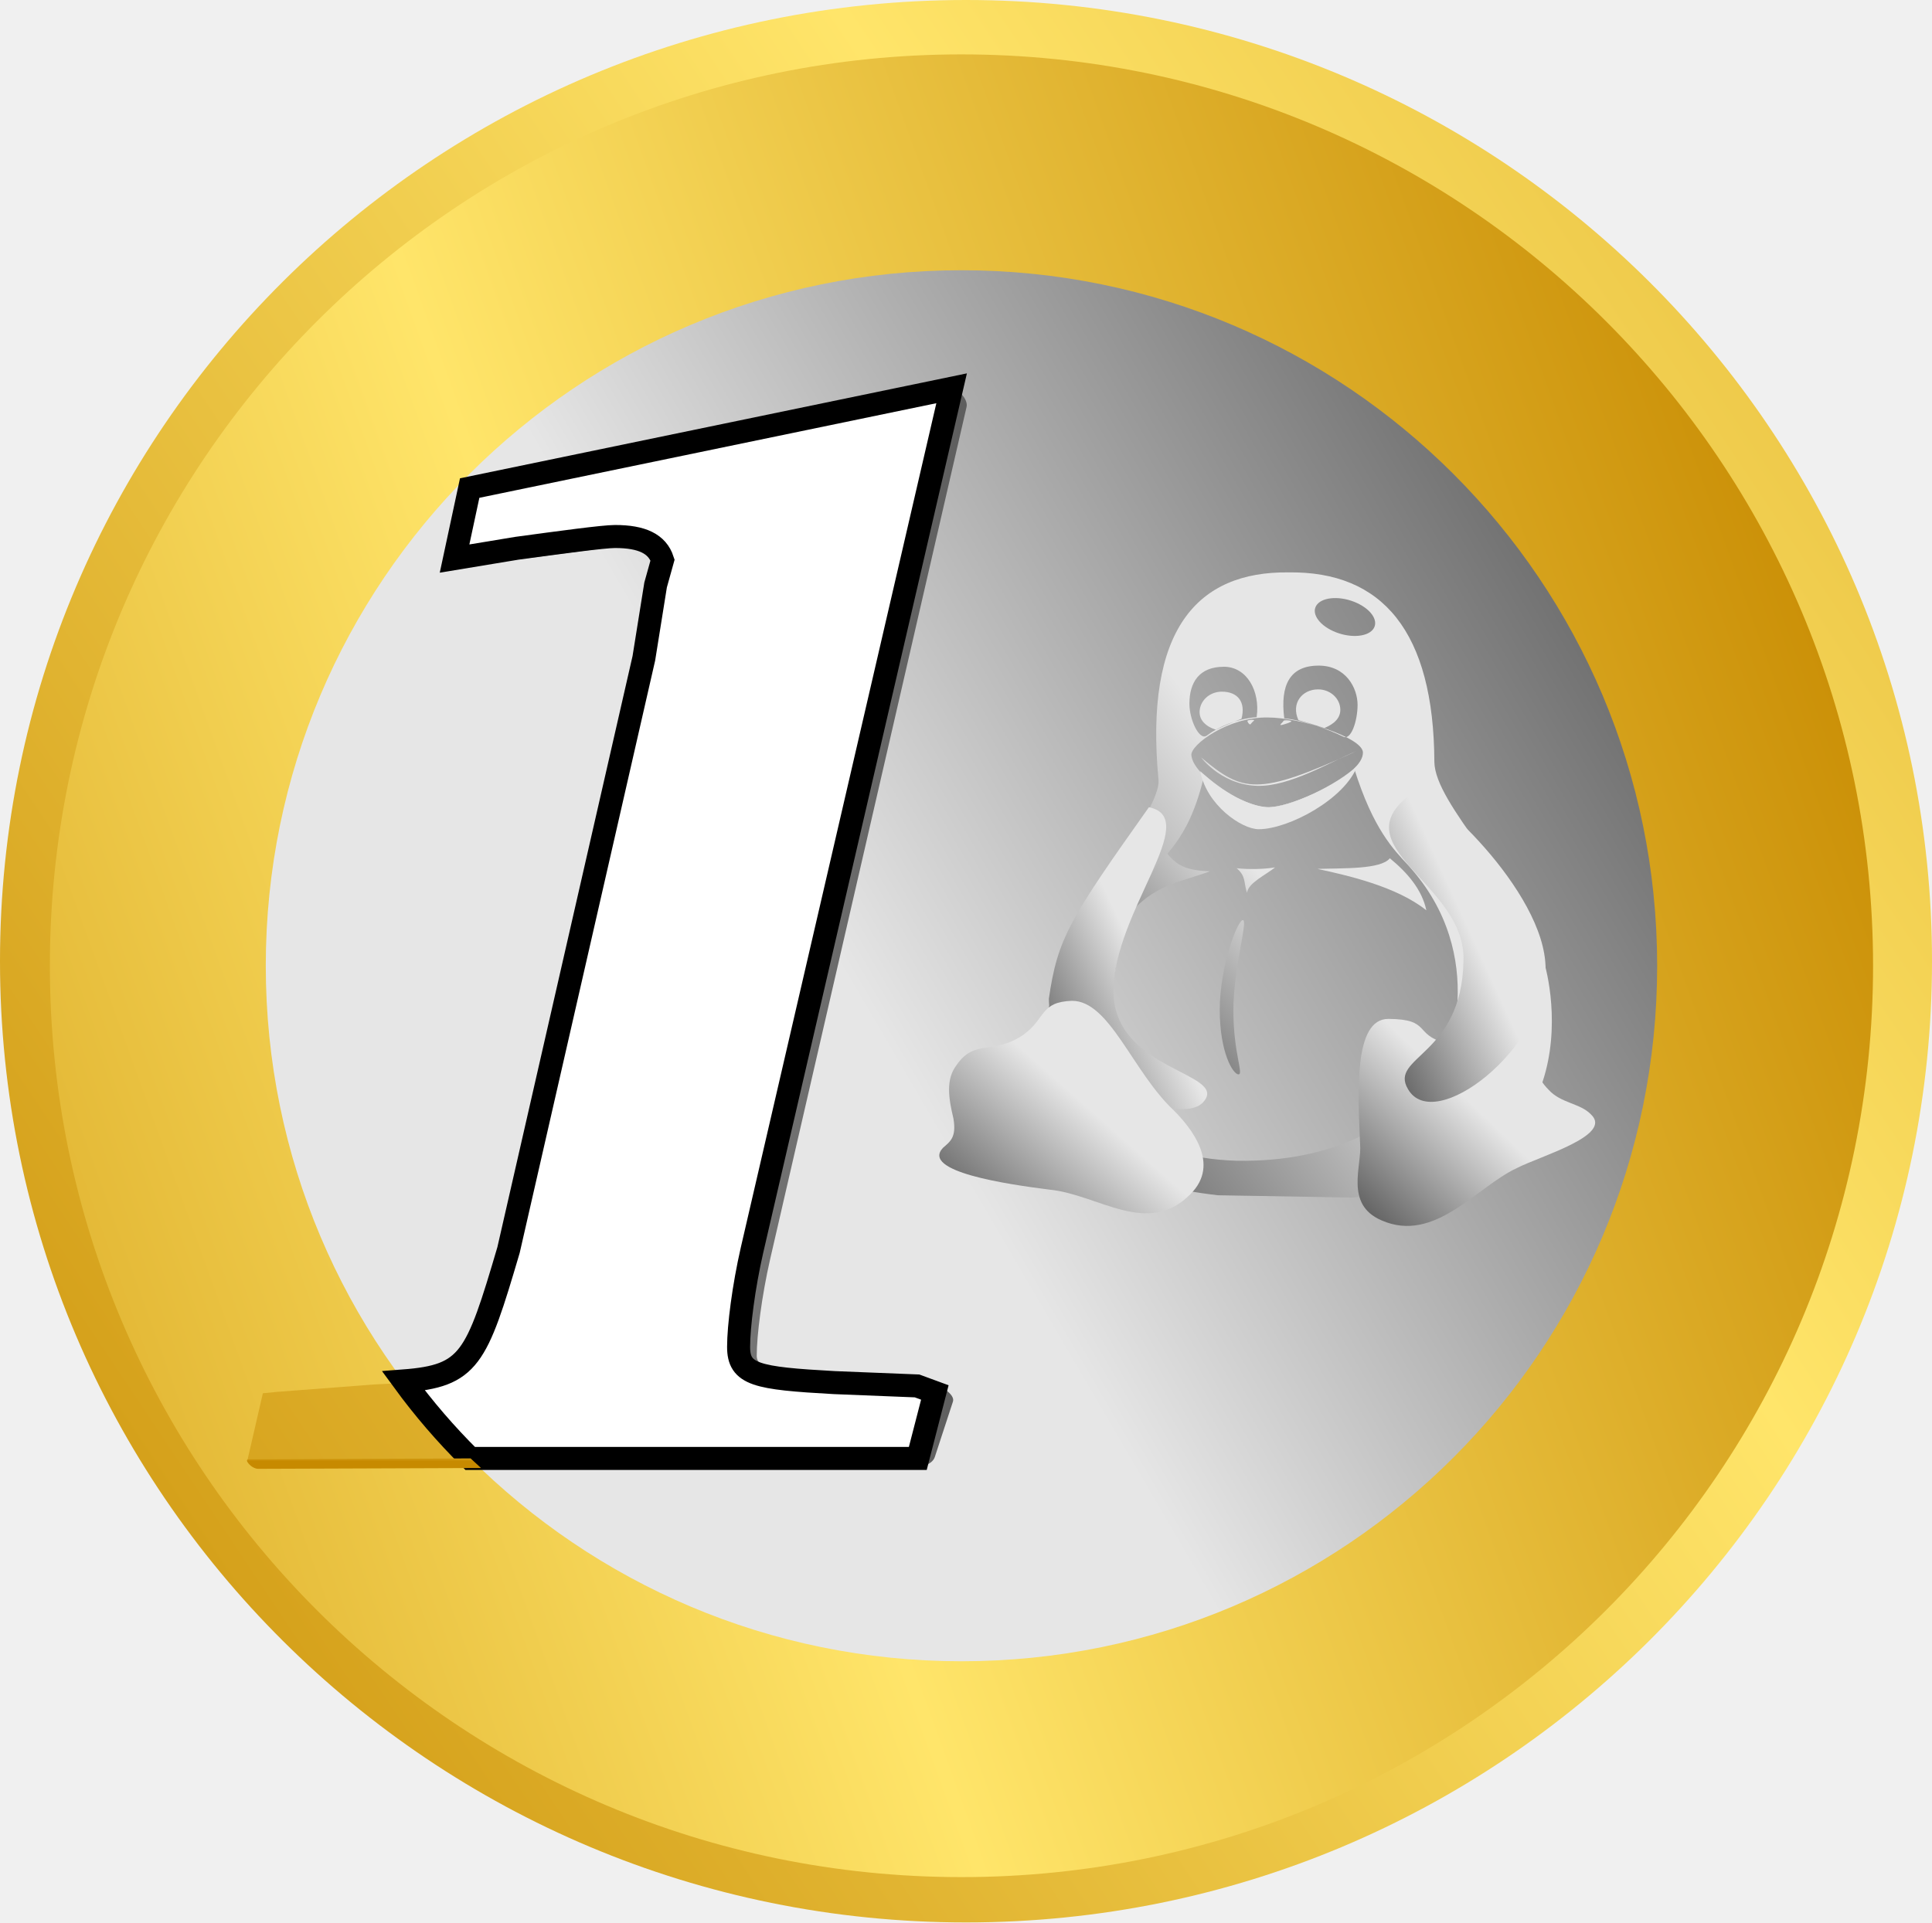
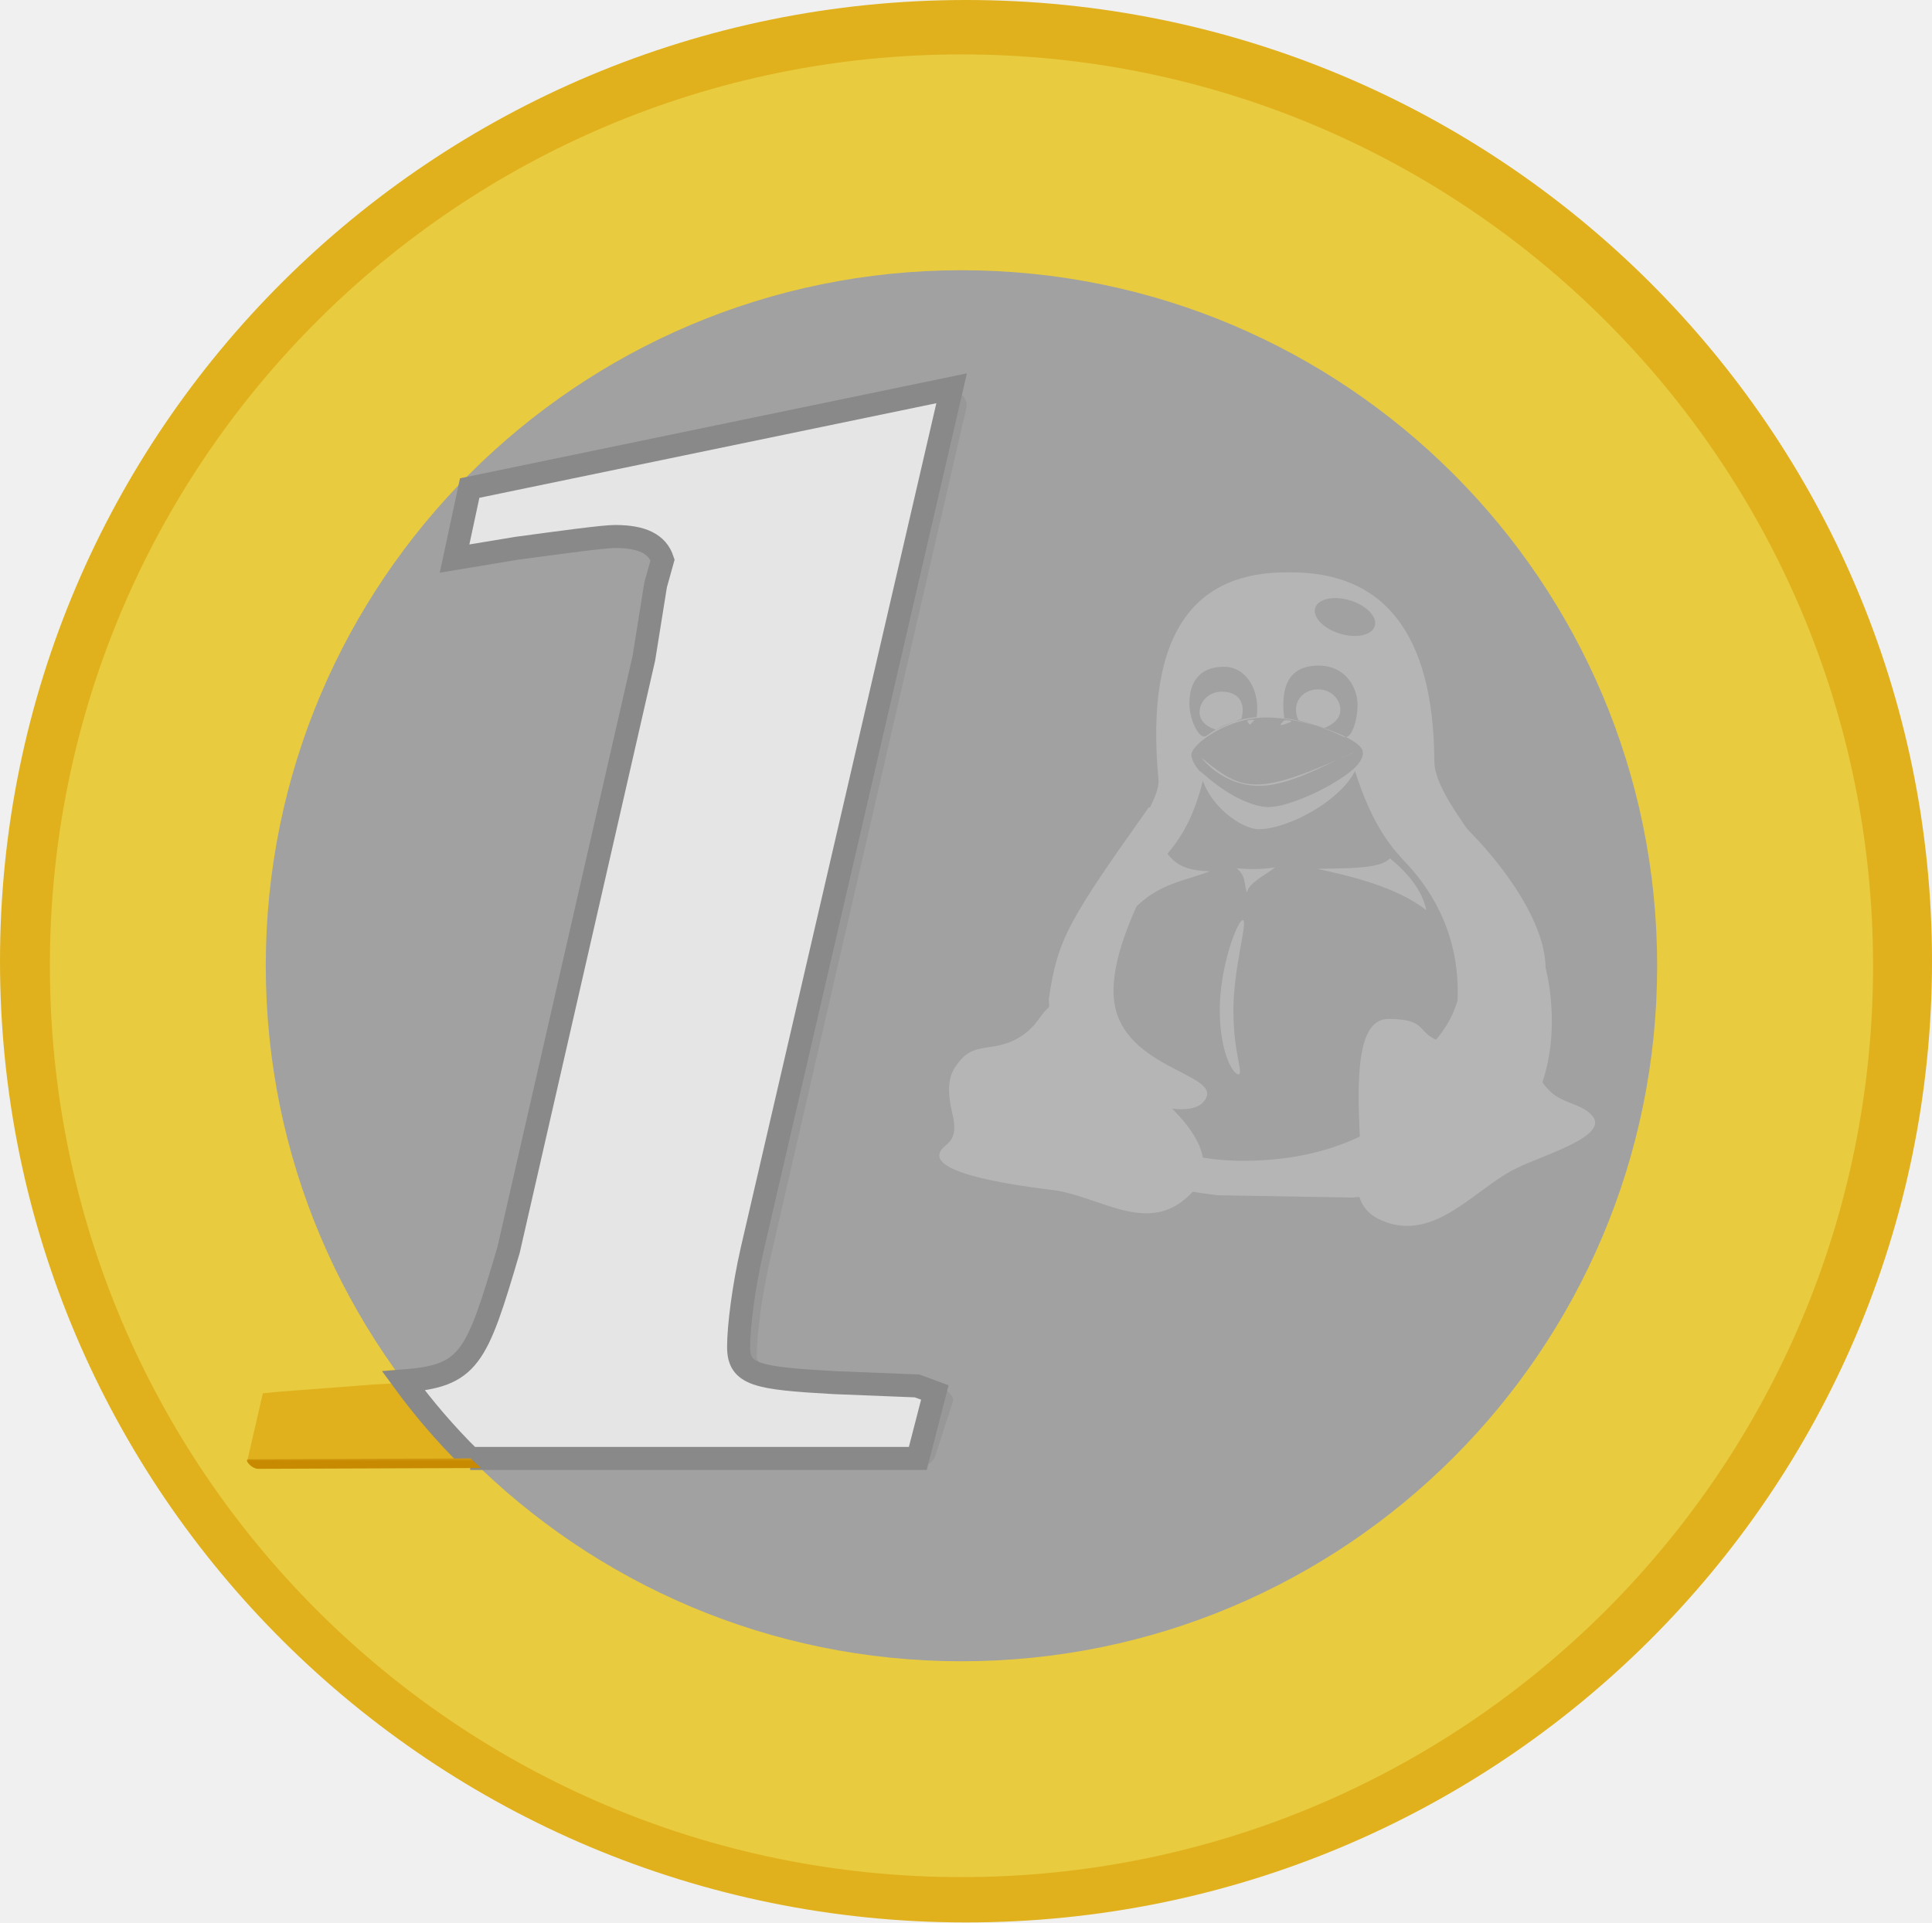
<svg xmlns="http://www.w3.org/2000/svg" xmlns:xlink="http://www.w3.org/1999/xlink" id="svg699" width="503.347" height="500.985" xml:space="preserve" version="1.0">
  <defs id="defs701">
    <linearGradient id="linearGradient651">
      <stop style="stop-color:#c78a00;stop-opacity:1;" offset="0" id="stop652" />
      <stop style="stop-color:#ffe56a;stop-opacity:1;" offset="1" id="stop653" />
    </linearGradient>
-     <linearGradient id="linearGradient834">
-       <stop style="stop-color:#191919;stop-opacity:1;" offset="0" id="stop835" />
-       <stop style="stop-color:#e6e6e6;stop-opacity:1;" offset="1" id="stop836" />
-     </linearGradient>
-     <linearGradient xlink:href="#linearGradient834" id="linearGradient837" x1="-0.508" y1="0.914" x2="0.285" y2="0.195" />
-     <linearGradient xlink:href="#linearGradient834" id="linearGradient838" x1="-0.652" y1="0.852" x2="0.848" y2="0.523" spreadMethod="pad" />
-     <linearGradient xlink:href="#linearGradient651" id="linearGradient952" x1="0.93" y1="0.055" x2="0.258" y2="0.297" spreadMethod="reflect" />
-     <linearGradient xlink:href="#linearGradient834" id="linearGradient958" x1="1.336" y1="0.055" x2="0.453" y2="0.57" />
-     <linearGradient xlink:href="#linearGradient651" id="linearGradient688" x1="-0.1" y1="0.937" x2="0.7" y2="0.406" spreadMethod="reflect" gradientTransform="scale(1.000001,0.999999)" />
-     <linearGradient xlink:href="#linearGradient834" id="linearGradient690" x1="2.136" y1="0.437" x2="-1.273" y2="0.422" spreadMethod="pad" />
-     <linearGradient xlink:href="#linearGradient651" id="linearGradient693" x1="0.536" y1="0.286" x2="0.532" y2="-1.286" gradientTransform="translate(-2.865447e-7,-6.306309e-6)" />
-     <linearGradient xlink:href="#linearGradient651" id="linearGradient2200" gradientTransform="scale(1.002355,0.9976509)" spreadMethod="reflect" x1="101.809" y1="739.473" x2="503.54" y2="472.699" gradientUnits="userSpaceOnUse" />
-     <linearGradient xlink:href="#linearGradient651" id="linearGradient2202" spreadMethod="reflect" x1="606.977" y1="308.213" x2="287.837" y2="423.252" gradientUnits="userSpaceOnUse" />
-     <linearGradient xlink:href="#linearGradient834" id="linearGradient2204" x1="617.676" y1="76.382" x2="269.767" y2="279.585" gradientTransform="scale(1.025755,0.9748914)" gradientUnits="userSpaceOnUse" />
-     <linearGradient xlink:href="#linearGradient834" id="linearGradient2206" spreadMethod="pad" x1="793.342" y1="352.443" x2="107.851" y2="349.301" gradientTransform="scale(0.7156919,1.397249)" gradientUnits="userSpaceOnUse" />
-     <linearGradient xlink:href="#linearGradient834" id="linearGradient2208" x1="286.067" y1="307.054" x2="461.85" y2="147.59" gradientTransform="scale(0.9767462,1.023807)" gradientUnits="userSpaceOnUse" />
-     <linearGradient xlink:href="#linearGradient834" id="linearGradient2210" x1="382.073" y1="269.313" x2="533.91" y2="131.573" gradientTransform="scale(0.8819901,1.1338)" gradientUnits="userSpaceOnUse" />
-     <linearGradient xlink:href="#linearGradient834" id="linearGradient2212" x1="572.364" y1="204.567" x2="631.662" y2="150.774" gradientTransform="scale(0.935494,1.068954)" gradientUnits="userSpaceOnUse" />
-     <linearGradient xlink:href="#linearGradient834" id="linearGradient2214" x1="763.868" y1="158.541" x2="806.985" y2="119.428" gradientTransform="scale(0.6957958,1.437203)" gradientUnits="userSpaceOnUse" />
-     <linearGradient xlink:href="#linearGradient834" id="linearGradient2216" x1="266.824" y1="418.967" x2="342.593" y2="350.232" gradientTransform="scale(1.640356,0.6096237)" gradientUnits="userSpaceOnUse" />
-     <linearGradient xlink:href="#linearGradient834" id="linearGradient2218" x1="578.599" y1="267.881" x2="622.333" y2="228.207" gradientTransform="scale(1.029559,0.9712894)" gradientUnits="userSpaceOnUse" />
-     <linearGradient xlink:href="#linearGradient834" id="linearGradient2220" x1="459.526" y1="275.189" x2="506.249" y2="232.803" gradientTransform="scale(1.071609,0.9331764)" gradientUnits="userSpaceOnUse" />
-     <linearGradient xlink:href="#linearGradient834" id="linearGradient2222" x1="898.972" y1="153.952" x2="942.473" y2="114.49" gradientTransform="scale(0.6819639,1.466353)" gradientUnits="userSpaceOnUse" />
    <linearGradient xlink:href="#linearGradient651" id="linearGradient2226" gradientTransform="scale(4.739935,0.2109733)" x1="52.619" y1="3075.726" x2="52.572" y2="3055.511" gradientUnits="userSpaceOnUse" />
  </defs>
  <g id="g2184" transform="translate(-152.3835,-268.0627)">
-     <path id="path687" d="M 655.731,518.555 C 655.731,656.898 543.053,769.048 404.057,769.048 C 265.062,769.048 152.383,656.898 152.383,518.555 C 152.383,380.212 265.062,268.063 404.057,268.063 C 543.053,268.063 655.731,380.212 655.731,518.555 z M 396.999,636.058 L 396.999,636.058 z " style="font-size:48px;font-style:italic;font-weight:bold;fill:url(#linearGradient2200);fill-opacity:1;stroke-width:1;font-family:Luxi Serif" />
-     <path id="path665" d="M 640.376,519.736 C 640.376,650.904 534.044,757.236 402.876,757.236 C 271.709,757.236 165.376,650.904 165.376,519.736 C 165.376,388.569 271.709,282.237 402.876,282.237 C 534.044,282.237 640.376,388.569 640.376,519.736 z M 216.903,648.359 L 391.809,648.359 L 396.215,631.144 L 369.34,629.231 C 349.074,628.084 345.109,626.554 345.109,619.285 C 345.109,613.93 346.43,603.601 348.633,594.038 L 400.62,369.486 L 275.058,395.498 L 271.093,413.861 L 287.394,411.183 C 298.408,409.653 309.863,408.122 312.947,408.122 C 319.996,408.122 323.961,410.035 325.283,414.243 L 323.521,420.746 L 320.437,439.873 L 285.191,594.038 C 275.499,626.936 274.618,627.701 249.946,628.849 L 224.833,630.762 L 220.868,631.144 L 216.903,648.359 z " style="font-size:48px;font-style:italic;font-weight:bold;fill:url(#linearGradient2202);fill-opacity:1;stroke-width:1;font-family:Luxi Serif" />
-     <path transform="matrix(0.896743,0,0,0.94353,137.7416,288.0517)" d="m 497.784,245.551 c 0,106.093 -90.492,192.098 -202.12,192.098 -111.628,0 -202.12,-86.005 -202.12,-192.098 0,-106.093 90.492,-192.098 202.12,-192.098 111.628,0 202.12,86.005 202.12,192.098 z" id="path654" style="fill:url(#linearGradient2204);fill-opacity:1;fill-rule:evenodd;stroke:none;stroke-width:1pt;stroke-linecap:butt;stroke-linejoin:miter;stroke-opacity:1" />
-     <path id="path689" d="M 277.512,650.487 L 389.961,650.487 C 392.153,650.487 395.256,649.824 395.938,647.74 L 400.662,633.3 C 401.289,631.383 397.003,628.81 394.992,628.66 L 371.888,626.932 C 355.374,626.439 349.537,624.877 349.537,621.425 C 349.537,616.05 350.85,605.737 353.037,596.175 L 404.202,374.118 C 404.671,372.083 401.924,369.127 399.885,369.579 L 279.057,396.36 L 271.242,413.064 C 270.567,414.506 273.955,415.332 275.537,415.152 L 291.787,413.3 C 302.85,411.8 314.287,410.237 317.35,410.237 C 324.412,410.237 328.35,412.175 329.725,416.362 L 327.912,422.862 L 324.85,441.987 L 289.6,596.175 C 281.225,624.612 277.533,629.405 260.346,630.717 C 265.596,637.905 271.199,644.237 277.512,650.487 z " style="font-size:48px;font-style:italic;font-weight:bold;fill:url(#linearGradient2206);stroke-width:1;font-family:Luxi Serif" />
-     <g style="font-size:12px;fill:url(#linearGradient2208)" transform="matrix(0.788523,0,0,0.749812,90.02661,337.1856)" id="g944">
-       <path id="path943" d="M 489.278,157.631 C 486.772,158.647 483.694,159.962 480.892,161.423 C 479.342,161.006 475.428,159.274 475.428,155.334 C 475.428,151.395 478.715,148.201 482.771,148.201 C 488.079,148.201 490.74,151.812 489.278,157.631 z M 521.931,154.542 C 521.931,158.481 518.018,160.213 516.677,160.839 C 513.039,159.587 510.169,158.69 508.081,158.091 C 505.576,152.273 509.281,147.409 514.589,147.409 C 518.644,147.409 521.931,150.602 521.931,154.542 z M 554.013,282.146 C 539.72,299.092 519.796,311.767 487.723,311.237 C 455.033,310.137 444.734,294.834 446.429,254.597 C 447.438,237.48 453.055,223.221 459.411,212.543 C 462.707,204.534 471.547,201.745 476.988,177.151 C 485.615,185.484 494.435,188.327 497.947,188.368 C 504.63,188.5 521.127,180.749 526.521,174.944 C 532.803,196.121 539.725,203.287 544.25,208.414 C 571.813,240.208 557.189,277.697 554.013,282.146 z M 494.287,157.059 C 487.712,157.64 481.731,160.345 477.727,163.528 C 475.279,165.209 472.064,157.889 472.064,152.412 C 472.064,145.021 475.264,139.546 483.471,139.546 C 490.999,139.546 495.515,147.939 494.287,157.059 z M 503.398,157.455 C 509.771,158.148 517.888,161.271 522.762,163.773 C 525.476,165.454 527.628,158.285 527.628,152.808 C 527.628,147.002 523.859,139.149 514.76,139.149 C 505.191,139.149 502.037,145.957 503.398,157.455 z M 504.72,106.748 C 474.713,106.428 457.109,126.495 461.861,178.93 C 463.584,198.238 361.052,308.565 481.469,323.227 L 525.574,324.02 C 606.83,319.264 591.702,249.105 588.899,241.103 C 580.632,213.48 553.195,187.453 553.002,172.625 C 552.814,127.353 535.865,106.275 504.72,106.748 z M 529.396,169.245 C 529.752,177.204 506.421,188.58 497.523,188.58 C 490.247,188.58 473.23,177.623 472.71,170.241 C 472.432,166.698 484.829,156.897 498.072,157.178 C 508.645,157.178 529.106,164.066 529.396,169.245 z M 505.632,158.671 C 504.892,159.112 502.511,159.884 502.269,159.814 C 501.759,159.707 502.936,158.889 503.134,158.385 C 503.312,157.911 506.372,158.23 505.632,158.671 z M 491.241,158.337 C 491.235,158.771 491.757,159.586 492.191,159.593 C 492.588,159.069 492.982,158.646 493.427,158.221 C 493.885,157.829 491.248,157.996 491.241,158.337 z M 475.86,171.008 C 475.197,169.892 481.804,180.511 494.418,180.924 C 505.206,181.305 518.872,172.425 527.163,168.921 C 494.235,184.859 489.641,183.049 475.86,171.008 z M 532.981,126.165 C 531.325,129.091 525.723,129.714 520.467,127.557 C 515.212,125.399 512.294,121.278 513.95,118.351 C 515.606,115.425 521.208,114.802 526.464,116.96 C 531.719,119.117 534.637,123.239 532.981,126.165 z " style="font-size:12px;fill:url(#linearGradient2210);fill-rule:evenodd" />
-       <path transform="matrix(1.381431,0,0,1.342002,-335.1481,-21.47379)" id="path871" d="M 594.852,209.012 C 594.852,220.102 597.374,225.548 596.069,225.548 C 594.765,225.548 591.589,219.893 591.589,208.803 C 591.589,197.713 595.809,185.597 597.113,185.597 C 598.418,185.597 594.852,197.922 594.852,209.012 z M 632.27,169.58 C 636.446,173.297 639.96,177.675 641.004,183.062 C 633.845,176.84 621.884,173.959 614.934,172.33 C 621.049,172.121 630.123,172.503 632.27,169.58 z M 595.628,172.159 C 597.912,174.279 597.273,175.773 598.095,178.519 C 598.455,175.911 602.573,173.929 604.812,171.948 C 601.959,172.436 598.48,172.506 595.628,172.159 z M 578.985,168.302 C 576.673,170.958 573.79,175.239 570.989,182.792 C 576.895,176.152 582.689,175.629 589.221,172.957 C 583.315,172.748 581.132,171.225 578.985,168.302 z M 624.536,145.545 C 621.584,154.254 608.006,162.059 600.918,162.059 C 596.783,162.059 588.403,155.741 586.926,147.032 C 592.431,152.456 598.446,156.175 603.083,156.36 C 608.211,156.488 619.777,150.57 624.536,145.545 z " style="font-size:12px;fill:url(#linearGradient2212);fill-rule:evenodd" />
-       <path transform="matrix(1.381431,0,0,1.342002,-335.1483,-21.47379)" id="path758" d="M 566.178,204.005 C 566.178,224.598 593.484,225.005 587.808,232.522 C 582.64,239.91 550.72,226.535 550.72,205.942 C 552.808,190.359 555.566,185.505 574.645,156.366 C 587.54,159.197 566.178,183.411 566.178,204.005 z " style="font-size:12px;fill:url(#linearGradient2214);fill-rule:evenodd" />
-       <g style="font-size:12px;fill:url(#linearGradient2216)" transform="matrix(1.381431,0,0,1.342002,-325.2191,-15.60249)" id="g1065">
-         <path transform="translate(-7.1875,-4.375031)" id="path842" d="M 662.602,249.841 C 652.956,254.72 643.024,269.404 630.293,263.362 C 621.353,259.215 625.663,249.164 625.156,243.531 C 624.668,230.55 623.507,211.131 631.947,211.184 C 642.155,211.246 638.026,215.255 645.42,217.344 C 653.505,219.306 658.739,209.047 664.847,213.609 C 669.479,219.944 664.622,223.322 670.205,229.491 C 673.168,233.06 677.751,232.984 680.354,235.897 C 685.774,241.348 668.32,246.654 662.602,249.841 z " style="font-size:12px;fill:url(#linearGradient2218);fill-rule:evenodd" />
-         <path transform="translate(-7.1875,-4.375031)" id="path843" d="M 550.891,255.401 C 562.595,256.653 574.367,267.804 584.603,256.54 C 591.832,248.725 584.743,239.391 580.515,234.79 C 570.734,224.827 565.241,206.427 556.223,206.499 C 548.588,206.809 550.063,210.982 544.701,215.234 C 537.495,220.649 532.989,216.239 528.639,223.151 C 525.987,226.895 526.759,231.779 527.886,236.951 C 528.678,241.871 527.098,242.949 525.416,244.55 C 519.933,250.733 540.853,254.032 550.891,255.401 z " style="font-size:12px;fill:url(#linearGradient2220);fill-rule:evenodd" />
+     <path id="path687" d="m 655.731,518.555 c 0,138.343 -112.677,250.493 -251.673,250.493 -138.995,0 -251.674,-112.149 -251.674,-250.493 0,-138.343 112.678,-250.492 251.674,-250.492 138.996,0 251.673,112.149 251.673,250.492 z m -258.732,117.502 z" style="font-style:italic;font-weight:bold;font-size:48px;font-family:'Luxi Serif';fill:#e0b11c;fill-opacity:1;stroke-width:1" />
+     <path id="path665" d="M 640.376,519.736 C 640.376,650.904 534.044,757.236 402.876,757.236 C 271.709,757.236 165.376,650.904 165.376,519.736 C 165.376,388.569 271.709,282.237 402.876,282.237 C 534.044,282.237 640.376,388.569 640.376,519.736 z M 216.903,648.359 L 391.809,648.359 L 396.215,631.144 L 369.34,629.231 C 349.074,628.084 345.109,626.554 345.109,619.285 C 345.109,613.93 346.43,603.601 348.633,594.038 L 400.62,369.486 L 275.058,395.498 L 271.093,413.861 L 287.394,411.183 C 298.408,409.653 309.863,408.122 312.947,408.122 C 319.996,408.122 323.961,410.035 325.283,414.243 L 323.521,420.746 L 320.437,439.873 L 285.191,594.038 C 275.499,626.936 274.618,627.701 249.946,628.849 L 224.833,630.762 L 220.868,631.144 L 216.903,648.359 z " style="font-size:48px;font-style:italic;font-weight:bold;fill:#e8cb3f;fill-opacity:1;stroke-width:1;font-family:Luxi Serif" />
+     <path transform="matrix(0.896743,0,0,0.94353,137.7416,288.0517)" d="M 497.784,245.551 A 202.12,192.098 0 0 1 295.664,437.649 202.12,192.098 0 0 1 93.543,245.551 202.12,192.098 0 0 1 295.664,53.453 202.12,192.098 0 0 1 497.784,245.551 Z" id="path654" style="fill:#a1a1a1;fill-opacity:1;fill-rule:evenodd;stroke:none;stroke-width:1pt;stroke-linecap:butt;stroke-linejoin:miter;stroke-opacity:1" />
+     <path id="path689" d="M 277.512,650.487 L 389.961,650.487 C 392.153,650.487 395.256,649.824 395.938,647.74 L 400.662,633.3 C 401.289,631.383 397.003,628.81 394.992,628.66 L 371.888,626.932 C 355.374,626.439 349.537,624.877 349.537,621.425 C 349.537,616.05 350.85,605.737 353.037,596.175 L 404.202,374.118 C 404.671,372.083 401.924,369.127 399.885,369.579 L 279.057,396.36 L 271.242,413.064 C 270.567,414.506 273.955,415.332 275.537,415.152 L 291.787,413.3 C 302.85,411.8 314.287,410.237 317.35,410.237 C 324.412,410.237 328.35,412.175 329.725,416.362 L 327.912,422.862 L 324.85,441.987 L 289.6,596.175 C 281.225,624.612 277.533,629.405 260.346,630.717 C 265.596,637.905 271.199,644.237 277.512,650.487 z " style="font-size:48px;font-style:italic;font-weight:bold;fill:#989898;stroke-width:1;font-family:Luxi Serif;fill-opacity:1" />
+     <g style="font-size:12px;fill:#b5b5b5;fill-opacity:1" transform="matrix(0.788523,0,0,0.749812,90.02661,337.1856)" id="g944">
+       <path id="path943" d="M 489.278,157.631 C 486.772,158.647 483.694,159.962 480.892,161.423 C 479.342,161.006 475.428,159.274 475.428,155.334 C 475.428,151.395 478.715,148.201 482.771,148.201 C 488.079,148.201 490.74,151.812 489.278,157.631 z M 521.931,154.542 C 521.931,158.481 518.018,160.213 516.677,160.839 C 513.039,159.587 510.169,158.69 508.081,158.091 C 505.576,152.273 509.281,147.409 514.589,147.409 C 518.644,147.409 521.931,150.602 521.931,154.542 z M 554.013,282.146 C 539.72,299.092 519.796,311.767 487.723,311.237 C 455.033,310.137 444.734,294.834 446.429,254.597 C 447.438,237.48 453.055,223.221 459.411,212.543 C 462.707,204.534 471.547,201.745 476.988,177.151 C 485.615,185.484 494.435,188.327 497.947,188.368 C 504.63,188.5 521.127,180.749 526.521,174.944 C 532.803,196.121 539.725,203.287 544.25,208.414 C 571.813,240.208 557.189,277.697 554.013,282.146 z M 494.287,157.059 C 487.712,157.64 481.731,160.345 477.727,163.528 C 475.279,165.209 472.064,157.889 472.064,152.412 C 472.064,145.021 475.264,139.546 483.471,139.546 C 490.999,139.546 495.515,147.939 494.287,157.059 z M 503.398,157.455 C 509.771,158.148 517.888,161.271 522.762,163.773 C 525.476,165.454 527.628,158.285 527.628,152.808 C 527.628,147.002 523.859,139.149 514.76,139.149 C 505.191,139.149 502.037,145.957 503.398,157.455 z M 504.72,106.748 C 474.713,106.428 457.109,126.495 461.861,178.93 C 463.584,198.238 361.052,308.565 481.469,323.227 L 525.574,324.02 C 606.83,319.264 591.702,249.105 588.899,241.103 C 580.632,213.48 553.195,187.453 553.002,172.625 C 552.814,127.353 535.865,106.275 504.72,106.748 z M 529.396,169.245 C 529.752,177.204 506.421,188.58 497.523,188.58 C 490.247,188.58 473.23,177.623 472.71,170.241 C 472.432,166.698 484.829,156.897 498.072,157.178 C 508.645,157.178 529.106,164.066 529.396,169.245 z M 505.632,158.671 C 504.892,159.112 502.511,159.884 502.269,159.814 C 501.759,159.707 502.936,158.889 503.134,158.385 C 503.312,157.911 506.372,158.23 505.632,158.671 z M 491.241,158.337 C 491.235,158.771 491.757,159.586 492.191,159.593 C 492.588,159.069 492.982,158.646 493.427,158.221 C 493.885,157.829 491.248,157.996 491.241,158.337 z M 475.86,171.008 C 475.197,169.892 481.804,180.511 494.418,180.924 C 505.206,181.305 518.872,172.425 527.163,168.921 C 494.235,184.859 489.641,183.049 475.86,171.008 z M 532.981,126.165 C 531.325,129.091 525.723,129.714 520.467,127.557 C 515.212,125.399 512.294,121.278 513.95,118.351 C 515.606,115.425 521.208,114.802 526.464,116.96 C 531.719,119.117 534.637,123.239 532.981,126.165 z " style="font-size:12px;fill:#b5b5b5;fill-rule:evenodd;fill-opacity:1" />
+       <path transform="matrix(1.381431,0,0,1.342002,-335.1481,-21.47379)" id="path871" d="M 594.852,209.012 C 594.852,220.102 597.374,225.548 596.069,225.548 C 594.765,225.548 591.589,219.893 591.589,208.803 C 591.589,197.713 595.809,185.597 597.113,185.597 C 598.418,185.597 594.852,197.922 594.852,209.012 z M 632.27,169.58 C 636.446,173.297 639.96,177.675 641.004,183.062 C 633.845,176.84 621.884,173.959 614.934,172.33 C 621.049,172.121 630.123,172.503 632.27,169.58 z M 595.628,172.159 C 597.912,174.279 597.273,175.773 598.095,178.519 C 598.455,175.911 602.573,173.929 604.812,171.948 C 601.959,172.436 598.48,172.506 595.628,172.159 z M 578.985,168.302 C 576.673,170.958 573.79,175.239 570.989,182.792 C 576.895,176.152 582.689,175.629 589.221,172.957 C 583.315,172.748 581.132,171.225 578.985,168.302 z M 624.536,145.545 C 621.584,154.254 608.006,162.059 600.918,162.059 C 596.783,162.059 588.403,155.741 586.926,147.032 C 592.431,152.456 598.446,156.175 603.083,156.36 C 608.211,156.488 619.777,150.57 624.536,145.545 z " style="font-size:12px;fill:#b5b5b5;fill-rule:evenodd;fill-opacity:1" />
+       <path transform="matrix(1.381431,0,0,1.342002,-335.1483,-21.47379)" id="path758" d="M 566.178,204.005 C 566.178,224.598 593.484,225.005 587.808,232.522 C 582.64,239.91 550.72,226.535 550.72,205.942 C 552.808,190.359 555.566,185.505 574.645,156.366 C 587.54,159.197 566.178,183.411 566.178,204.005 z " style="font-size:12px;fill:#b5b5b5;fill-rule:evenodd;fill-opacity:1" />
+       <g style="font-size:12px;fill:#b5b5b5;fill-opacity:1" transform="matrix(1.381431,0,0,1.342002,-325.2191,-15.60249)" id="g1065">
+         <path transform="translate(-7.1875,-4.375031)" id="path842" d="M 662.602,249.841 C 652.956,254.72 643.024,269.404 630.293,263.362 C 621.353,259.215 625.663,249.164 625.156,243.531 C 624.668,230.55 623.507,211.131 631.947,211.184 C 642.155,211.246 638.026,215.255 645.42,217.344 C 653.505,219.306 658.739,209.047 664.847,213.609 C 669.479,219.944 664.622,223.322 670.205,229.491 C 673.168,233.06 677.751,232.984 680.354,235.897 C 685.774,241.348 668.32,246.654 662.602,249.841 z " style="font-size:12px;fill:#b5b5b5;fill-rule:evenodd;fill-opacity:1" />
+         <path transform="translate(-7.1875,-4.375031)" id="path843" d="M 550.891,255.401 C 562.595,256.653 574.367,267.804 584.603,256.54 C 591.832,248.725 584.743,239.391 580.515,234.79 C 570.734,224.827 565.241,206.427 556.223,206.499 C 548.588,206.809 550.063,210.982 544.701,215.234 C 537.495,220.649 532.989,216.239 528.639,223.151 C 525.987,226.895 526.759,231.779 527.886,236.951 C 528.678,241.871 527.098,242.949 525.416,244.55 C 519.933,250.733 540.853,254.032 550.891,255.401 z " style="font-size:12px;fill:#b5b5b5;fill-rule:evenodd;fill-opacity:1" />
      </g>
-       <path transform="matrix(1.381431,0,0,1.342002,-335.1483,-21.47379)" id="path857" d="M 649.884,196.25 C 649.432,220.815 631.991,220.915 636.606,229.361 C 642.877,241.254 669.519,218.781 669.519,198.187 C 669.519,178.011 641.319,150.385 638.249,152.248 C 619.103,166.488 650.679,175.788 649.884,196.25 z " style="font-size:12px;fill:url(#linearGradient2222);fill-rule:evenodd" />
+       <path transform="matrix(1.381431,0,0,1.342002,-335.1483,-21.47379)" id="path857" d="M 649.884,196.25 C 649.432,220.815 631.991,220.915 636.606,229.361 C 642.877,241.254 669.519,218.781 669.519,198.187 C 669.519,178.011 641.319,150.385 638.249,152.248 C 619.103,166.488 650.679,175.788 649.884,196.25 z " style="font-size:12px;fill:#b5b5b5;fill-rule:evenodd;fill-opacity:1" />
    </g>
-     <path id="path686" d="M 274.875,648.125 L 391.5,648.125 L 395.938,630.938 L 391.305,629.234 L 369.695,628.367 C 349.383,627.242 344.812,626.312 344.812,619.062 C 344.812,613.688 346.125,603.375 348.312,593.812 L 400.312,369.25 L 274.75,395.25 L 270.812,413.625 L 287.062,410.938 C 298.125,409.438 309.562,407.875 312.625,407.875 C 319.688,407.875 323.625,409.812 325,414 L 323.188,420.5 L 320.125,439.625 L 284.875,593.812 C 276.5,622.25 274.688,626.625 257.5,627.938 C 262.75,635.125 268.562,641.875 274.875,648.125 z " style="font-size:48px;font-style:italic;font-weight:bold;fill:#ffffff;stroke-width:6;font-family:Luxi Serif;fill-opacity:1;stroke:#000000;stroke-opacity:1;stroke-miterlimit:4;stroke-dasharray:none" />
+     <path id="path686" d="M 274.875,648.125 H 391.5 l 4.438,-17.188 -4.633,-1.704 -21.609,-0.867 c -20.312,-1.125 -24.883,-2.054 -24.883,-9.305 0,-5.375 1.312,-15.688 3.5,-25.25 l 52,-224.562 -125.562,26 -3.938,18.375 16.25,-2.688 c 11.062,-1.5 22.5,-3.062 25.562,-3.062 7.062,0 11,1.938 12.375,6.125 l -1.812,6.5 -3.062,19.125 -35.25,154.188 c -8.375,28.438 -10.188,32.812 -27.375,34.125 5.25,7.188 11.062,13.938 17.375,20.188 z" style="font-style:italic;font-weight:bold;font-size:48px;font-family:'Luxi Serif';fill:#e5e5e5;fill-opacity:1;stroke:#898989;stroke-width:6;stroke-miterlimit:4;stroke-dasharray:none;stroke-opacity:1" />
    <path id="path692" d="M 217.154,648.33 C 215.811,648.335 217.887,650.842 219.66,650.836 L 277.707,650.627 L 274.993,648.121 L 217.154,648.33 z " style="font-size:12px;fill:url(#linearGradient2226);fill-rule:evenodd" />
  </g>
</svg>
